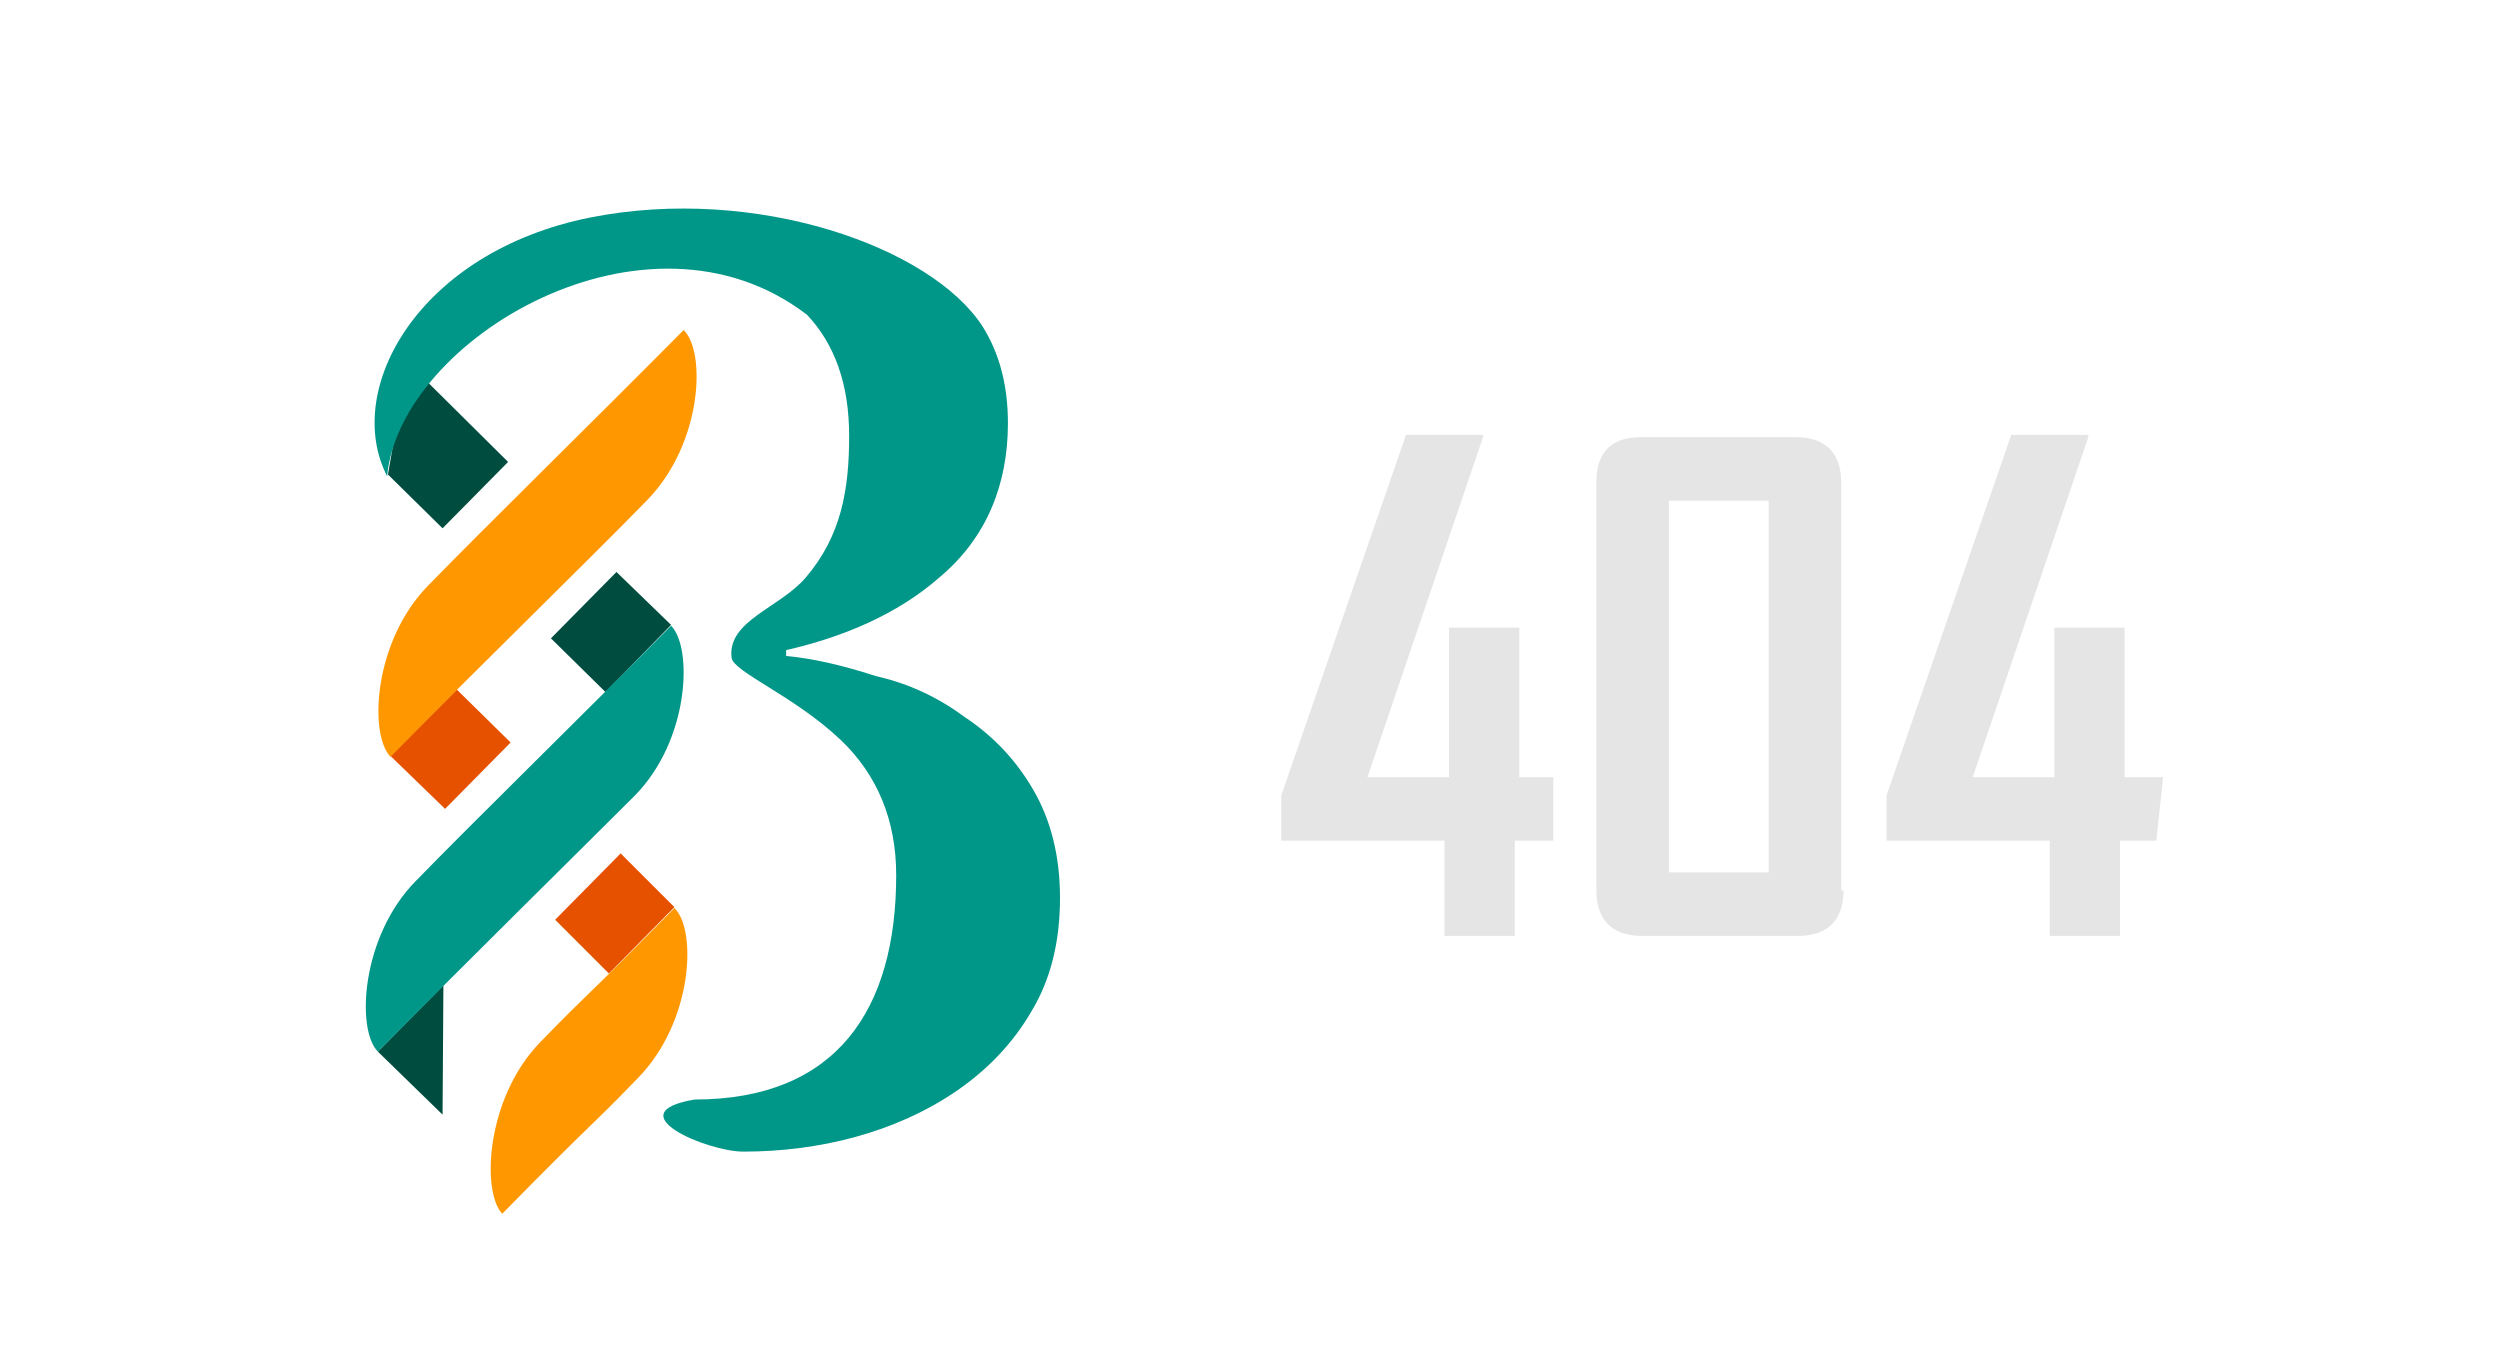
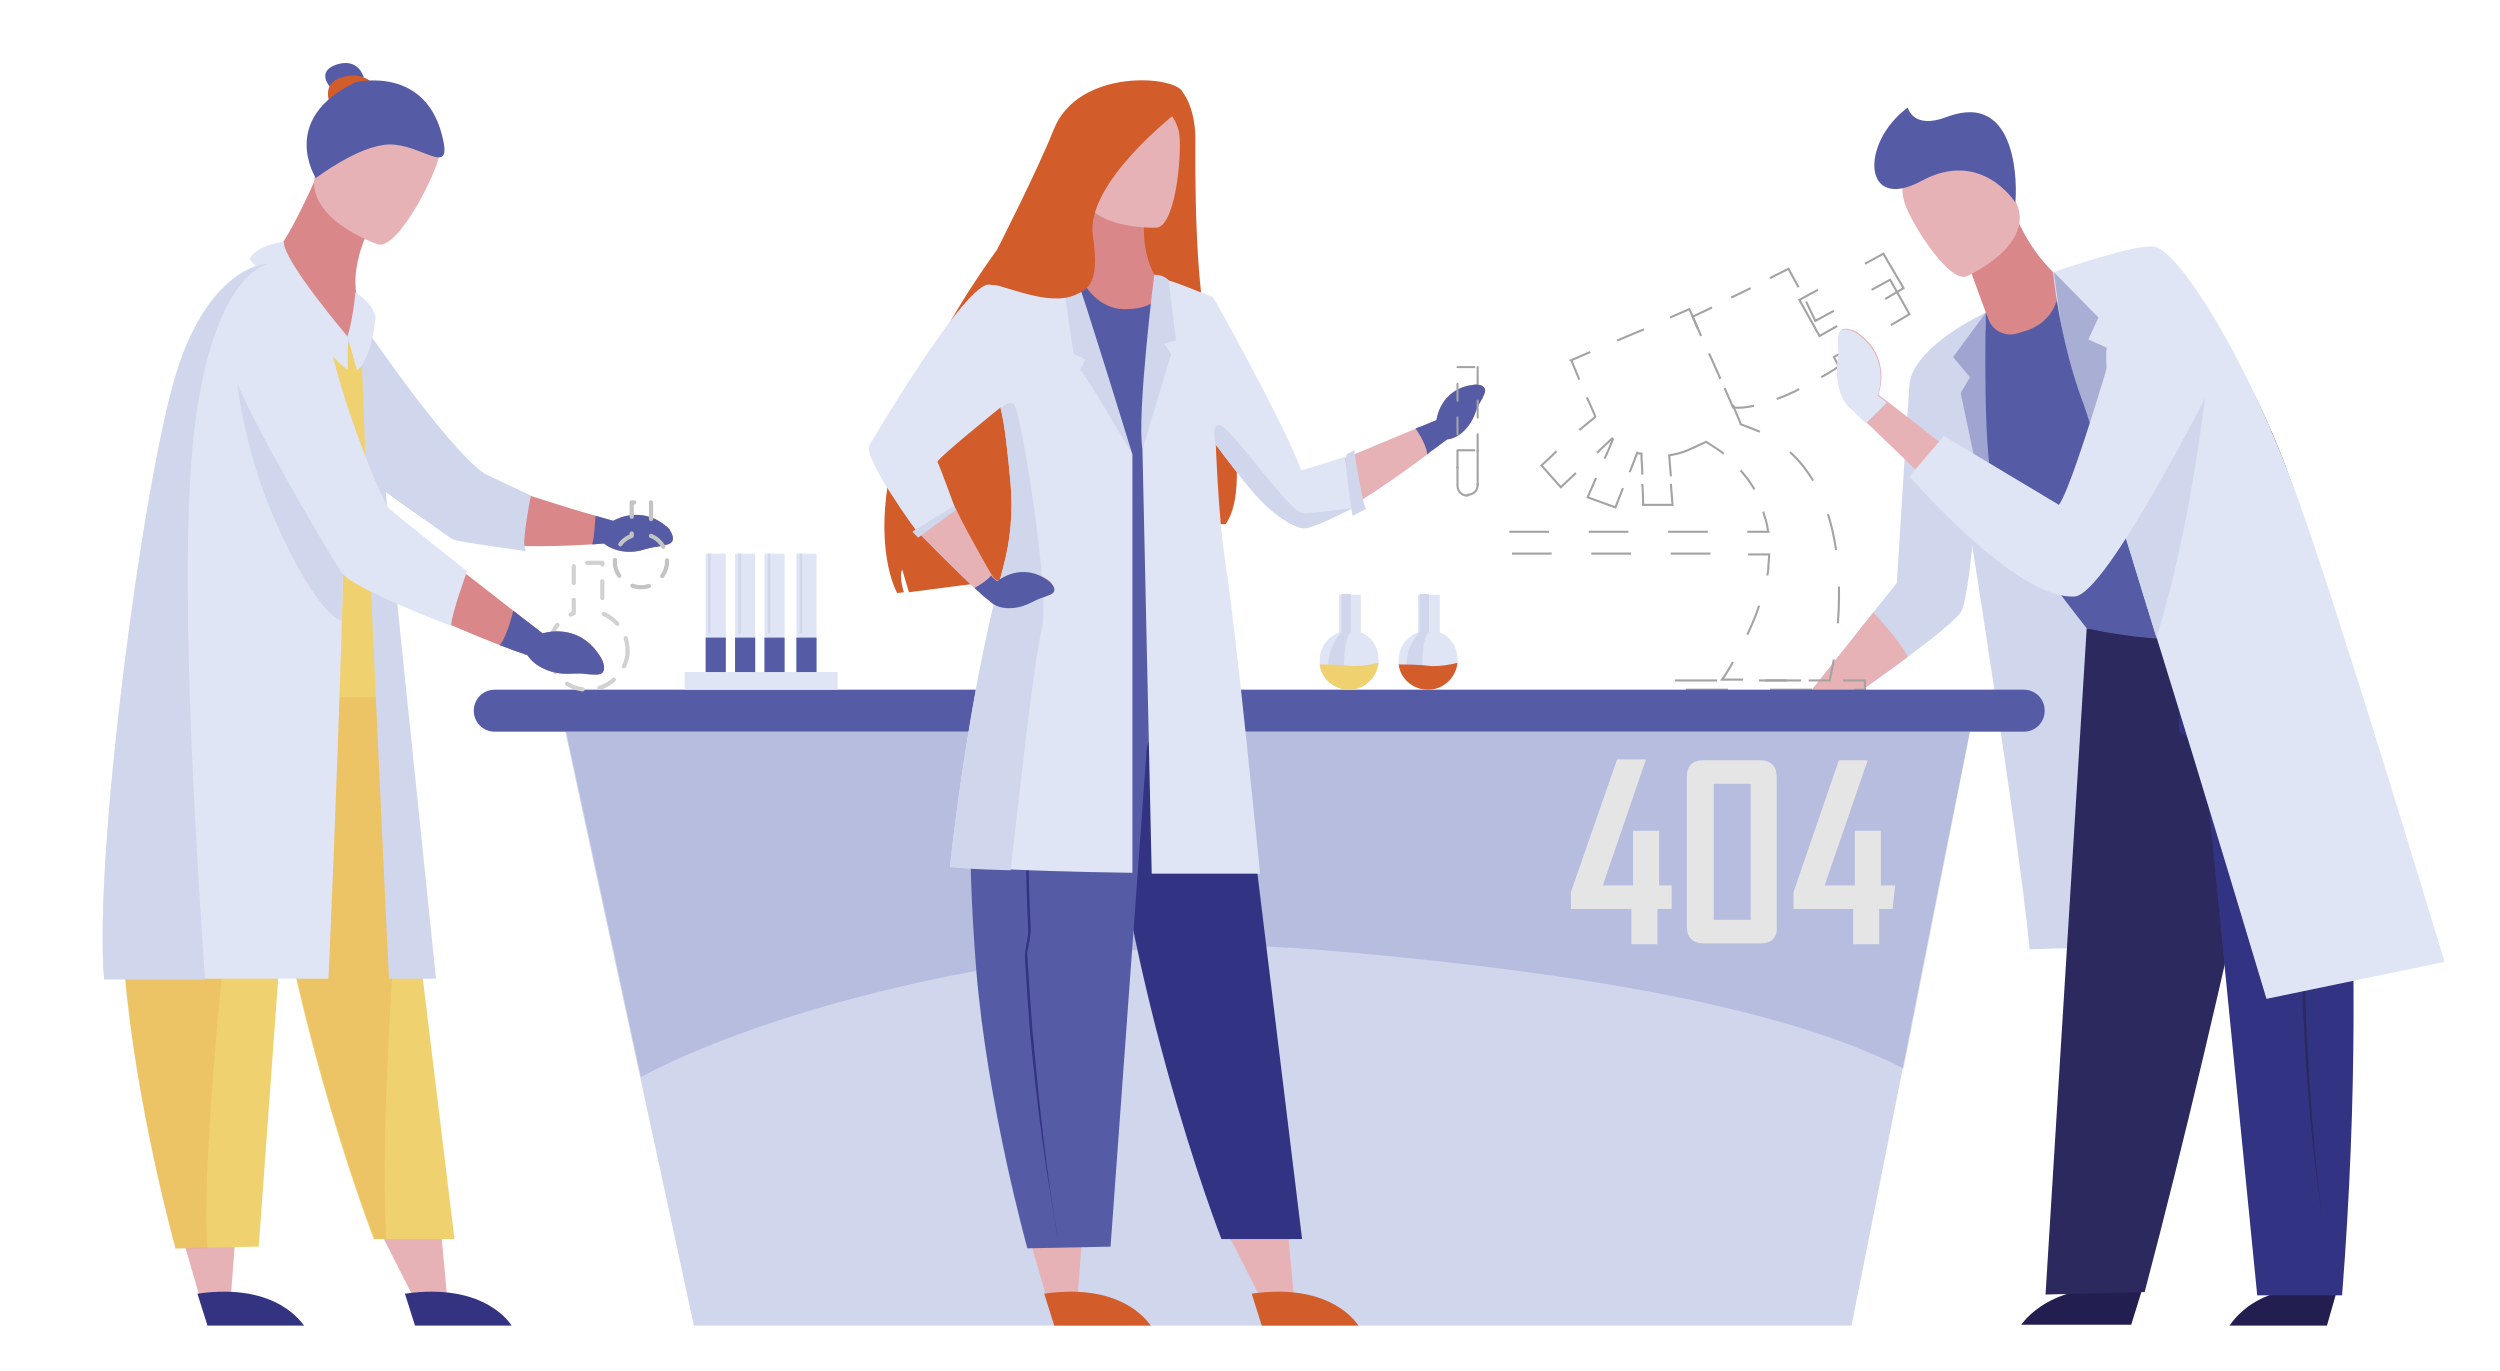
<svg xmlns="http://www.w3.org/2000/svg" version="1.1" id="svg2" x="0px" y="0px" viewBox="0 0 297.6 163.2" style="enable-background:new 0 0 297.6 163.2;" xml:space="preserve">
  <style type="text/css">
- 	.st0{filter:url(#filter5452);}
- 	.st1{fill:#2F61A7;}
- 	.st2{fill:#40BB6A;}
- 	.st3{fill:#E5E5E5;}
- 	.st4{fill:#004D40;}
- 	.st5{fill:#E65100;}
- 	.st6{fill:#FF9800;}
- 	.st7{fill:#009688;}
+ 	.st0{fill:#D0D6EC;}
+ 	.st1{fill:#E7B2B6;}
+ 	.st2{fill:#221E50;}
+ 	.st3{fill:#2B295E;}
+ 	.st4{fill:#333383;}
+ 	.st5{fill:#555CA5;}
+ 	.st6{fill:none;stroke:#A3A3A3;stroke-width:0.25;stroke-miterlimit:10;}
+ 	.st7{fill:none;stroke:#A3A3A3;stroke-width:0.25;stroke-miterlimit:10;stroke-dasharray:2.583,2.583;}
+ 	.st8{fill:none;stroke:#A3A3A3;stroke-width:0.25;stroke-miterlimit:10;stroke-dasharray:2.928,2.928;}
+ 	.st9{fill:none;stroke:#A3A3A3;stroke-width:0.25;stroke-miterlimit:10;stroke-dasharray:3.321,3.321;}
+ 	.st10{fill:none;stroke:#A3A3A3;stroke-width:0.25;stroke-miterlimit:10;stroke-dasharray:3.455,3.455;}
+ 	.st11{fill:none;stroke:#A3A3A3;stroke-width:0.25;stroke-miterlimit:10;stroke-dasharray:2.806,2.806;}
+ 	.st12{fill:none;stroke:#A3A3A3;stroke-width:0.25;stroke-miterlimit:10;stroke-dasharray:4.725,4.725;}
+ 	.st13{fill:none;stroke:#A3A3A3;stroke-width:0.25;stroke-miterlimit:10;stroke-dasharray:3.726,3.726;}
+ 	.st14{fill:none;stroke:#A3A3A3;stroke-width:0.25;stroke-miterlimit:10;stroke-dasharray:2.602,2.602;}
+ 	.st15{fill:none;stroke:#A3A3A3;stroke-width:0.25;stroke-miterlimit:10;stroke-dasharray:4.377,4.377;}
+ 	.st16{fill:none;stroke:#A3A3A3;stroke-width:0.25;stroke-miterlimit:10;stroke-dasharray:5;}
+ 	.st17{fill:#D98789;}
+ 	.st18{fill:#DFE5F4;}
+ 	.st19{opacity:0.4;fill:#555CA5;}
+ 	.st20{opacity:0.2;fill:#555CA5;}
+ 	.st21{fill:#D35C2B;}
+ 	
+ 		.st22{fill:none;stroke:#A3A3A3;stroke-width:0.25;stroke-linecap:round;stroke-linejoin:round;stroke-miterlimit:10;stroke-dasharray:2;}
+ 	
+ 		.st23{fill:none;stroke:#D1D1D1;stroke-width:0.5;stroke-linecap:round;stroke-linejoin:round;stroke-miterlimit:10;stroke-dasharray:2;}
+ 	.st24{fill:#333381;}
+ 	.st25{fill:#F0D170;}
+ 	.st26{opacity:0.2;fill:#DC8D39;}
+ 	
+ 		.st27{fill:none;stroke:#C4C4C4;stroke-width:0.5;stroke-linecap:round;stroke-linejoin:round;stroke-miterlimit:10;stroke-dasharray:2;}
+ 	.st28{fill:#E5E5E5;}
</style>
-   <filter id="filter5452" style="color-interpolation-filters:sRGB">
-     <feColorMatrix id="feColorMatrix5454" values="0 0 0 0 0 0 0 0 0 0 0 0 0 0 0 -1.1 0.4 -1.1 1 0 " />
-   </filter>
-   <g id="Multicolor" transform="matrix(2.698506,0,0,2.698506,-79.54619,-65.18971)">
-     <g id="g5476" transform="translate(5.5620169e-7,11.0511)">
-       <g id="g5512" transform="translate(0,2.809119)">
-         <g id="g5548" transform="translate(0,1.482302)">
-           <g id="g4245" transform="matrix(0.1825239,0,0,0.1825239,49.68058,22.89764)" class="st0">
-             <path id="path40_2_" class="st1" d="       M176.1,226.6" />
-             <path id="path106_2_" class="st2" d="       M-71.2,226.6" />
-           </g>
-           <g id="text4184">
-             <path id="path866" class="st3" d="M98,45.9h-1.7v4.2h-3.1v-4.2H86v-2L91.5,28h3.4c0,0.1,0,0.1,0,0.1l-5.1,15h3.6v-6.6h3.1v6.6       H98V45.9z" />
-             <path id="path868" class="st3" d="M110.8,48.1c0,1.3-0.7,2-2,2h-6.9c-1.3,0-2-0.7-2-2v-18c0-1.4,0.7-2,2-2h6.8c1.3,0,2,0.7,2,2       V48.1z M107.5,47.3V30.9h-4.4v16.4H107.5z" />
-             <path id="path870" class="st3" d="M124.6,45.9H123v4.2h-3.1v-4.2h-7.2v-2l5.5-15.9h3.4c0,0.1,0,0.1,0,0.1l-5.1,15h3.6v-6.6h3.1       v6.6h1.7L124.6,45.9z" />
-           </g>
-         </g>
-       </g>
-     </g>
-   </g>
-   <g id="Layer_x0020_1" transform="matrix(0.9999983,0,0,1,-1607.614,-2785.612)">
-     <g id="_1633319956736">
-       <polygon id="polygon7" class="st4" points="1660.3,2918.3 1652.6,2910.8 1660.4,2902.9   " />
-       <polygon id="polygon9" class="st5" points="1673.7,2895.1 1681.5,2887.2 1687.9,2893.6 1680.1,2901.5   " />
-       <polygon id="polygon11" class="st5" points="1654.1,2875.6 1662,2867.7 1668.4,2874 1660.6,2881.9   " />
-       <polygon id="polygon13" class="st4" points="1673.2,2861.6 1681,2853.7 1687.5,2860 1679.7,2868   " />
-       <polygon id="polygon15" class="st4" points="1653.8,2842.1 1656.1,2828.7 1668.1,2840.6 1660.3,2848.5   " />
-       <path id="path17" class="st6" d="M1658.6,2855.3c6.7-6.9,18.7-18.6,30.4-30.4    c2.7,2.6,2.2,13.5-4.3,20.2c-6.7,6.9-18.9,18.7-30.6,30.6C1651.5,2873,1652.1,2861.9,1658.6,2855.3z" />
-       <path id="path19" class="st7" d="M1657.1,2890.5c6.7-6.9,18.7-18.6,30.4-30.4    c2.6,2.6,2.2,13.6-4.3,20.2c-6.8,6.8-18.9,18.7-30.6,30.5C1650,2908.2,1650.6,2897.1,1657.1,2890.5z" />
-       <path id="path21" class="st6" d="M1671.9,2909.7c6.7-6.9,4.4-4.2,16-16    c2.7,2.6,2.2,13.5-4.3,20.2c-6.7,6.9-4.5,4.3-16.2,16.2C1664.9,2927.4,1665.5,2916.3,1671.9,2909.7z" />
-       <path id="path23" class="st7" d="M1722.5,2871c3.3,2.2,6,5,8.1,8.6c2.1,3.6,3.2,7.9,3.2,12.9    c0,5.2-1.1,9.7-3.4,13.5c-2.2,3.8-5.2,6.9-8.8,9.4c-7.4,5.1-16.6,7.3-25.5,7.3c-4.3,0-15.2-4.6-5.8-6.2c16.9,0,24-10.7,24-26.7    c0-6.5-2.2-11.9-6.6-16.1c-5.6-5.3-12.8-8.1-13-9.8c-0.5-4.4,5.7-5.9,8.8-9.5c4.3-5,5.2-10.6,5.2-16.9c0-6.1-1.7-10.9-5-14.4    c-19.1-14.7-48.5,2.9-50,19.2c-5.3-10.3,3.7-26.7,24.2-30.8c19.7-3.9,40.6,3.5,46.7,13c2,3.2,3,7,3,11.5c0,7.2-2.5,13.6-8.1,18.3    c-5.1,4.5-11.7,7.2-18.3,8.7v0.7c3.2,0.3,6.7,1.1,10.7,2.4C1715.9,2867,1719.4,2868.7,1722.5,2871z" />
-     </g>
+   <g id="scientist_3">
+     <path class="st0" d="M238.3,37.9l-7,5.2c0,0,9,55.3,10.3,69.9l36.2-1.1C277.9,111.9,263.5,36.2,238.3,37.9z" />
+     <path class="st0" d="M236.4,37.2L236,49c0,0-1.2,21.9-2.6,23.9c-0.7,1-3.5,3.2-6.3,5.3c-3.1,2.3-6.1,4.4-6.1,4.4h-5.7l7.7-9.7   l2.8-3.5c0,0,1.3-21.1,1.5-23.6C227.7,41.2,236.4,37.2,236.4,37.2z" />
+     <path class="st1" d="M227.1,78.2c-3.1,2.3-6.1,4.4-6.1,4.4h-5.7l7.7-9.7C223.8,73.8,226.3,76.5,227.1,78.2z" />
+     <g>
+       <path class="st2" d="M255,153.5l-1.3,4.2h-13.1C240.7,157.7,244,152,255,153.5z" />
+       <path class="st2" d="M278.2,153.6l-1.2,4.2h-11.6C265.5,157.8,268.5,152.1,278.2,153.6z" />
+       <path class="st3" d="M248.4,74.8h25.1c0,0-8.4,41.9-18.2,79l-11.8,0.3L248.4,74.8z" />
+       <path class="st4" d="M277.3,74.4c0,0,5.3,31.5,1.5,79.8h-10.1l-6.3-63.6l0,0c-0.2-1.9-3-3.5-3-3.5V76.2L277.3,74.4z" />
+       <g>
+         <g>
+           <path class="st3" d="M276.5,145.5c-0.9-6.1-1.7-13.2-2.1-20.7c-0.1-1.1-0.1-2.3-0.2-3.5c-0.1-1.3-0.1-2.6-0.1-3.9      c0-0.4,0.1-1,0.2-1.5c0.1-0.5,0.2-0.9,0.2-1.3c-0.1-4.9,0-9.5,0.1-13.4c0-1,0-2.1,0.1-3.1c0.2-9.1,0.2-14.2,0.2-14.3l0,0      c0,0.1,0.2,5.2,0.1,14.2c0,1,0,2-0.1,3.1c-0.1,4-0.2,8.5-0.1,13.4c0,0.4-0.1,0.9-0.2,1.4c-0.1,0.5-0.2,1-0.2,1.4      c0,1.3,0.1,2.6,0.1,3.9c0.1,1.2,0.1,2.4,0.2,3.5C275.1,132.3,275.7,139.5,276.5,145.5L276.5,145.5z" />
+         </g>
+       </g>
+     </g>
+     <path class="st5" d="M236.4,37.2c4.4-3.9,11.4-6.2,18.1-7c7.6-0.9,26.3,38.1,19,43c-8.3,5.6-25.1,1.6-25.1,1.6s-8.5-10.7-10.8-15.6   C235.9,55.6,236.4,37.2,236.4,37.2z" />
+     <g>
+       <g>
+         <g>
+           <polyline class="st6" points="224.4,35.6 226.6,34.3 224.2,30.2 222,31.4     " />
+           <polyline class="st6" points="216.4,34.5 214.2,35.7 216.6,40 218.7,38.8     " />
+         </g>
+       </g>
+       <g>
+         <g>
+           <polyline class="st6" points="225.1,38.7 227.3,37.4 225,33.3 222.8,34.5     " />
+           <polyline class="st6" points="218.3,37 216.1,38.2 215,35.9     " />
+           <polyline class="st6" points="214.1,34.2 212.9,32 210.7,33.1     " />
+           <line class="st7" x1="208.4" y1="34.3" x2="204.9" y2="36" />
+           <polyline class="st6" points="203.8,36.6 201.5,37.7 202.5,40     " />
+           <path class="st6" d="M205.3,46.2l1,2.3c0.8,0.1,1.6,0,2.5-0.2" />
+           <path class="st8" d="M211.5,47.5c1.4-0.5,2.8-1.2,4-1.9" />
+           <path class="st6" d="M216.8,44.9c1.3-0.7,2.1-1.3,2.1-1.3l-0.6-1.1l2.2-1.2" />
+         </g>
+       </g>
+       <g>
+         <g>
+           <path class="st6" d="M209.5,51.4c-0.7-0.3-1.5-0.6-2.3-0.9l0-0.1l-0.8-1.9l-0.1-0.3" />
+           <line class="st9" x1="204.8" y1="45.1" x2="202.8" y2="40.6" />
+           <polyline class="st6" points="202.1,39.1 201.5,37.7 201.1,36.8 198.8,37.8     " />
+           <line class="st10" x1="195.7" y1="39.2" x2="190.9" y2="41.2" />
+           <polyline class="st6" points="189.3,41.9 187,42.9 187.1,43 188,45.2     " />
+           <path class="st6" d="M188.9,47.3l0.9,2c0,0.1,0.1,0.2,0.1,0.3c-0.3,0.3-0.8,0.7-1.3,1.1c-0.2,0.2-0.4,0.3-0.6,0.5" />
+           <path class="st6" d="M185.3,53.7c-1,1-1.8,1.7-1.8,1.7l0,0l2.3,2.6l1.8-1.7" />
+           <path class="st6" d="M190.1,53.9l1.8-1.7c0,0,0,0,0.1,0.1c0,0,0,0,0,0c-0.3,0.7-0.6,1.5-1,2.3" />
+           <path class="st6" d="M190,56.9c-0.6,1.3-1,2.3-1,2.3l3.3,1.2l0.9-2.3" />
+           <path class="st6" d="M194,56.2l0.9-2.3c0.2,0.1,0.3,0.1,0.5,0.1c0,0.8,0.1,1.7,0.1,2.5" />
+           <path class="st6" d="M195.5,57.6c0.1,1.4,0.1,2.5,0.1,2.5h3.5l-0.2-2.5" />
+           <path class="st6" d="M198.9,56.7l-0.2-2.5c0.7-0.1,1.5-0.3,2.2-0.6l2.2-1c0.6,0.4,1.3,0.8,2.1,1.4" />
+           <path class="st11" d="M207.2,56c0.9,1,1.7,2.2,2.3,3.5" />
+           <path class="st6" d="M209.9,60.9c0.1,0.5,0.3,0.9,0.4,1.4c0.1,0.3,0.1,0.7,0.2,1H208" />
+           <path class="st12" d="M203.3,63.3h-23.8c-0.7,0-1.3,0.6-1.3,1.3c0,0.7,0.6,1.3,1.3,1.3h26.3" />
+           <path class="st6" d="M208.1,66h2.5c0,0.5-0.1,1.1-0.1,1.7c0,0.3-0.1,0.5-0.1,0.8" />
+           <path class="st13" d="M209.4,72.1c-0.5,1.6-1.3,3.3-2.2,5.1" />
+           <path class="st6" d="M206.3,78.8c-0.4,0.7-0.8,1.4-1.3,2.1h2.5" />
+           <line class="st14" x1="210.1" y1="81" x2="214" y2="81" />
+           <path class="st6" d="M215.3,81h2.5c0,0,0.2-0.9,0.5-2.5" />
+           <path class="st15" d="M218.8,74.2c0-0.1,0-0.2,0-0.3c0.5-6.8-0.3-16.7-7.4-21.4" />
+         </g>
+       </g>
+     </g>
+     <rect x="199.4" y="81" class="st16" width="22.6" height="1.1" />
+     <path class="st17" d="M234.5,32c0,0,1.2,3.4,2.2,6c0.5,1.4,2,2.1,3.4,1.7l1.3-0.4c1.4-0.5,2.6-1.5,3.2-2.9l1.2-2.8   c0,0-3.6-2.5-5.8-7.8L234.5,32z" />
+     <path class="st1" d="M234.1,32.9c0,0,8.3-3.7,5.9-8.8c-2.4-5.1-2.9-9.1-8.3-6.9c-5.4,2.2-5.5,4.6-5.1,6.5   C226.9,25.6,231.8,33.7,234.1,32.9z" />
+     <path class="st5" d="M239.9,24.1c0,0-4-6.4-11.1-2.6c-7.1,3.9-7.4-4.5-1.7-8.7c0,0,0.6,2.7,4.7,1.1   C240.4,10.7,240.1,22.6,239.9,24.1z" />
+     <path class="st18" d="M291,114.5l-21.2,4.4c0,0-6.9-23.1-13.1-43.1c-2-6.4-3.8-12.5-5.4-17.4c-1.7-5.4-2.9-9.4-3.5-10.9   c-2.7-7.4-3.4-15.1-3.4-15.1s10.4-3.6,12.2-3c3.1,0.9,11.1,13.8,16.7,29.3C278.1,71.7,291,114.5,291,114.5z" />
+     <polygon class="st19" points="236.4,37.2 237.2,64.8 233.4,46.8 234.5,44.9 232.5,42.5  " />
+     <path class="st19" d="M244.5,32.4c0,0,2.9,25.7,8.5,30.7c0,0-2.8-20.1-2.2-21.7l-2.2-1l1.2-2.6L244.5,32.4z" />
+     <path class="st0" d="M256.7,75.9c-2-6.4-3.8-12.5-5.4-17.4c2.1-3.2,11.5-13.8,11.5-13.8S261,62.3,256.7,75.9z" />
+     <path class="st1" d="M232.9,54.2l-2.9,3.6l-7.8-7.5l-1.5-1.5c-1.4-0.9-2.1-3.2-1.9-5.5c0.3-2.3,0-1.7,0.1-3.3   c0.1-1.6,2.1-0.5,2.1-0.5c4.4,3,2.6,7.5,2.6,7.5l1.1,0.8L232.9,54.2z" />
+     <path class="st18" d="M254,32.8c0,0-6.8,24.3-8.9,27.3l-13.7-8.2l-4.1,4.8c0,0,12.7,14.8,19.7,14.3c3.8-0.3,16.3-25.2,16.3-25.2   S262.1,32,254,32.8z" />
+     <path class="st18" d="M224.6,47.9c-0.8,0.9-1.8,1.8-2.5,2.5l-1.5-1.5c-1.4-0.9-2.1-3.2-1.9-5.5c0.3-2.3,0-1.7,0.1-3.3   c0.1-1.6,2.1-0.5,2.1-0.5c4.4,3,2.6,7.5,2.6,7.5L224.6,47.9z" />
+   </g>
+   <g>
+     <polygon class="st0" points="234.5,87.1 231.5,101.9 226.5,127.2 220.4,157.8 82.6,157.8 76.2,128.2 70.6,102.4 67.3,87.1  " />
+     <path class="st20" d="M234.5,87.1l-2.9,14.8l-5,25.3c-15.9-8.2-44.7-12.1-70.4-14.2c-27.4-2.2-62.4,5.9-79.9,15.2l-5.6-25.9   l-3.3-15.2H234.5z" />
+     <path class="st5" d="M240.9,87.1h-182c-1.4,0-2.5-1.1-2.5-2.5l0,0c0-1.4,1.1-2.5,2.5-2.5h182c1.4,0,2.5,1.1,2.5,2.5l0,0   C243.4,86,242.3,87.1,240.9,87.1z" />
+   </g>
+   <g id="scientist_2">
+     <path class="st21" d="M144.7,41.3c-2.7-2.7-2.4-23.8-2.4-25c-0.1-3.7-1.5-5.3-1.5-5.3c-0.7-2-12.5-3-15.4,4.5   c-1.9,4.8-6.7,14.2-6.7,14.2c-19.7,27.4-11.9,40.9-11.9,40.9l0.8-0.1c-0.3-0.9-0.5-2.2-0.2-2.7l0.8,2.7l14.6-1.9   c0.1-2.8,1.2-7.2,1.2-7.2l0.1,7.4l2,0.1c-0.8-15.6,2.5-23.3,3.5-25.2c-0.8,8.7,3.4,22.9,3.4,22.9l0.6-0.1l-1.4-7.1l1.7,7l1.7-0.4   c-0.3-0.9-0.5-1.9-0.7-2.8c0.5,1.7,0.7,2.8,0.7,2.8c3.6-4,10.3-3.6,10.3-3.6C149.5,57.4,144.7,41.3,144.7,41.3z" />
+     <polygon class="st1" points="146.2,146.9 150.5,155.4 154,154.1 153.2,145.4  " />
+     <path class="st21" d="M149,154l1.2,3.8h11.5C161.7,157.8,158.7,152.6,149,154z" />
+     <path class="st4" d="M145.9,73l9.1,74.5h-9.6c0,0-12.6-32.2-14.4-65.8C130.2,68.9,145.9,73,145.9,73z" />
+     <polygon class="st1" points="122.6,147.6 124.6,154.5 128.3,154.1 129.1,143.5  " />
+     <path class="st21" d="M124.3,154l1.2,3.8h11.5C136.9,157.8,134,152.6,124.3,154z" />
+     <path class="st5" d="M133.4,74h-7.1l-7.7-1.1c0,0-4.9,10.7-2.4,42.4c1.3,16.1,6.1,33.3,6.1,33.3l9.9-0.2l4.3-59.2   c0.1-1.6,2-2.2,2-2.2l-0.3-13.2L133.4,74z" />
+     <g>
+       <path class="st4" d="M125.9,147.2c-1.3-7.2-2.5-15.6-3.3-24.5c-0.1-1.4-0.2-2.7-0.3-4.1c-0.1-1.5-0.2-3.1-0.3-4.6    c0-0.5,0.1-1.1,0.2-1.7c0.1-0.5,0.2-1.1,0.2-1.6c-0.3-5.8-0.3-11.2-0.3-15.9c0-1.2,0-2.4,0-3.6c-0.1-10.7-0.2-16.8-0.2-16.8l0,0    c0,0.1,0.4,6.1,0.5,16.8c0,1.2,0,2.4,0,3.6c0,4.7,0,10,0.3,15.8c0,0.5-0.1,1.1-0.2,1.7c-0.1,0.6-0.3,1.1-0.2,1.6    c0.1,1.5,0.2,3.1,0.3,4.6c0.1,1.4,0.2,2.8,0.3,4.1c0.8,8.8,1.7,17.4,3,24.5L125.9,147.2z" />
+     </g>
+     <path class="st17" d="M136.3,25.2c0,0-1.1,6.6,3,9.7c0,0-3.8,5.4-5.7,5.3c-2.2-0.2-5.3-6.8-5.3-6.8s0.9-4.1,0.7-10.3L136.3,25.2z" />
+     <path class="st1" d="M137.7,27.1c0,0-9,0.4-9.2-5.2c-0.2-5.6-1.4-9.4,4.3-9.9c5.8-0.5,6.9,1.6,7.5,3.5   C140.8,17.3,140.1,26.8,137.7,27.1z" />
+     <path class="st5" d="M145.9,73c0,0-1.2,1-13.1,1.6c-0.8,0-1.5,0.1-2.2,0.1c-4.3,0.1-7.2-0.2-9.1-0.6c-2.6-0.5-3.3-1.1-3.3-1.1   s3.7-9,3.7-13.3c0-3,6.7-26.9,6.7-26.9c0.8,2.2,2.9,4,5.2,4c6.1,0,3.7-4,3.7-4l6.8,2.7c0,0-0.8,2.5-0.5,5c0.1,0.6,0.2,1.3,0.5,1.8   c0.1,0.1,0.1,0.3,0.2,0.4c1.6,2.8,0.5,7.7-0.7,13.4C142.5,61.7,145.9,73,145.9,73z" />
+     <path class="st1" d="M176.7,46.9c-0.5,1.2-0.5,0.7-1.1,2.3c-0.6,1.7-2,3-3.3,3.1c0,0-0.6,0.4-1.5,1.1l0,0c-0.3,0.2-0.6,0.4-0.9,0.7   c-4.1,3.1-12.4,8.9-15,8.6c-3.5-0.4-13.4-14.6-13.4-14.6l2.7-12.6c0,0,7.2,12.1,10.7,21.2c0,0,8.7-3.6,13.7-5.7   c0.3-0.1,0.5-0.2,0.8-0.3L171,50c0,0,0.4-3.8,4.5-4.2C175.5,45.7,177.2,45.7,176.7,46.9z" />
+     <path class="st5" d="M176.7,46.9c-0.5,1.2-0.5,0.7-1.1,2.3c-0.6,1.7-2,3-3.3,3.1c0,0-0.6,0.4-1.5,1.1l0,0c-0.3,0.2-0.6,0.4-0.9,0.7   c-0.1-1.3-1.4-3.1-1.4-3.1v0c0.3-0.1,0.5-0.2,0.8-0.3L171,50c0,0,0.4-3.8,4.5-4.2C175.5,45.7,177.2,45.7,176.7,46.9z" />
+     <g>
+       <path class="st22" d="M175.9,43.7v14.1c0,0.7-0.5,1.2-1.2,1.2s-1.2-0.5-1.2-1.2V43.7H175.9z" />
+       <path class="st22" d="M175.9,53.6v4.1c0,0.7-0.5,1.2-1.2,1.2s-1.2-0.5-1.2-1.2v-4.1H175.9z" />
+     </g>
+     <path class="st18" d="M161,60.5c0,0-4.7,2.4-5.7,2.4c-0.9,0-3.5-1.2-6.2-4.4c-1.2-1.4-2.9-3.6-4.4-5.6c-2-2.6-3.8-5-3.7-5.1   c0-0.1,1-13.2,1-13.2s2.2,0.6,2.4,0.8c0.2,0.2,8.9,15.9,10.5,20.6l5.2-1.6L161,60.5z" />
+     <path class="st18" d="M136,53.6l1.1,50.4H150c0,0-2.8-28.6-4.2-37.5c-1.5-10.2-1.4-31.1-1.4-31.1s-5.3-2.2-5.7-2.1   C138.4,33.4,136,53.6,136,53.6z" />
+     <path class="st0" d="M137.4,32.7c0,0-2.1,16.7-1.4,20.8l3.4-11.3l-0.8-1.3l1.4-0.4l-0.9-7.1C139.2,33.4,138.6,32.7,137.4,32.7z" />
+     <path class="st18" d="M134.8,54.1v49.8c0,0-8.2-0.1-14.5-0.4c-4-0.1-7.2-0.3-7.2-0.4c0-0.4,2.2-20.7,6.3-35.5   c0.9-3.3,1.2-6.7,0.9-10.1c-0.3-3.3-0.7-7.2-1.2-9c0,0,0,0,0,0c0,0-7.7,6.2-7.5,6.5c0.2,0.3,2.1,5.5,2.1,5.5s-3.6,2.6-4.4,3   c0,0-6.7-9.1-5.8-10.5c0,0,11.7-20,14.4-19.1c0.8,0.2,8.7-0.5,8.7-0.5L134.8,54.1z" />
+     <path class="st0" d="M128.2,33.3c0.3,0.3,6.6,20.8,6.6,20.8s-5.8-9.9-6.2-10.1l0.6-1.2l-1.4-0.7l-1.3-8.8   C126.6,33.3,127.6,32.7,128.2,33.3z" />
+     <path class="st1" d="M125,70.8c-1.2,0.5-0.8,0.2-2.4,1c-1.6,0.8-3.5,0.8-4.5,0l-1.1-0.9c-0.2-0.2-0.5-0.5-1-0.9   c-2.2-2-6.6-6.5-6.6-6.5l4.4-3c0.1,0.6,3.6,6.9,4.3,8c0.1,0.1,0.1,0.2,0.1,0.2l0.6,0.5c0,0,2.9-2.5,6.2,0   C124.9,69.2,126.2,70.3,125,70.8z" />
+     <path class="st0" d="M113.6,60.2l-5,3.1c0,0,0.7,0.7,0.7,0.7c0,0,4.5-3.3,4.5-3.3L113.6,60.2z" />
+     <path class="st21" d="M140.2,13.3c0,0-11.1,8.5-10.1,14.8c0.9,5.9-0.8,6.4-2.1,7c-3.3,1.5-8.8-1.4-10.5-1.3c-1.2,0.1,3-1.2,5-3.9   c5.4-7.2,4.8-16.9,5.9-17.6C135.7,7.6,140.2,13.3,140.2,13.3z" />
+     <path class="st0" d="M161.2,53.6c0,0,0.9,6,1.4,7l-1.6,0.8c0,0-1-6.2-0.7-7.3L161.2,53.6z" />
+     <path class="st0" d="M124,75c-0.9,3.3-2.8,20.9-3.7,28.6c-4-0.1-7.2-0.3-7.2-0.4c0-0.4,2.2-20.7,6.3-35.5c0.9-3.3,1.2-6.7,0.9-10.1   c-0.3-3.3-0.7-7.2-1.2-9c0.6-0.5,1.2-0.8,1.6-0.5C121.5,48.8,125.1,70.8,124,75z" />
+     <path class="st5" d="M125,70.8c-1.2,0.5-0.8,0.2-2.4,1c-1.6,0.8-3.5,0.8-4.5,0l-1.1-0.9c-0.2-0.2-0.5-0.5-1-0.9   c0.7-0.4,1.5-0.9,2-1.5c0.1,0.1,0.1,0.2,0.1,0.2l0.6,0.5c0,0,2.9-2.5,6.2,0C124.9,69.2,126.2,70.3,125,70.8z" />
+     <path class="st0" d="M161,60.5c0,0-4.7,2.4-5.7,2.4c-0.9,0-3.5-1.2-6.2-4.4c-1.2-1.4-2.9-3.6-4.4-5.6c-0.2-1.1-0.3-2.3,0.4-2.3   c1.3-0.1,8.4,10.6,10.1,10.5C157.1,61,161,60.5,161,60.5z" />
+   </g>
+   <g id="scientist_1">
+     <path class="st5" d="M43.3,9.2c0,0-0.6-2.4-3.3-1.5c-2.7,1-0.3,3.1-0.3,3.1L43.3,9.2z" />
+     <polygon class="st1" points="45.4,146.9 49.7,155.4 53.2,154.1 52.4,145.4  " />
+     <g id="test_tube_1_">
+       <g>
+         <path class="st23" d="M74.7,77.4c0,0.2,0,0.4,0,0.5c-0.3,2.3-2.3,4.2-4.7,4.2c-2.4,0-4.3-1.7-4.6-4c0-0.2-0.1-0.5-0.1-0.7     c0-2,1.2-3.7,3-4.4v-6h3.4v6C73.4,73.7,74.7,75.4,74.7,77.4z" />
+       </g>
+     </g>
+     <path class="st24" d="M48.2,154l1.2,3.8h11.5C60.9,157.8,57.9,152.6,48.2,154z" />
+     <path class="st25" d="M54.1,147.5h-9.6c0,0-12.6-32.2-14.4-65.8c-0.7-12.8,14.3-8.8,14.3-8.8L48,97.3L54.1,147.5z" />
+     <path class="st26" d="M46,147.5h-1.4c0,0-12.6-32.2-14.4-65.8c-0.7-12.8,14.3-8.8,14.3-8.8L48,97.3C46.8,112.8,45.2,136.5,46,147.5   z" />
+     <polygon class="st1" points="21.8,147.6 23.8,154.5 27.5,154.1 28.3,143.5  " />
+     <path class="st24" d="M23.5,154l1.2,3.8h11.5C36.1,157.8,33.2,152.6,23.5,154z" />
+     <path class="st25" d="M37.1,87c0,0-1.9,0.6-2,2.2l-4.3,59.2l-6.1,0.1l-3.8,0.1c0,0-4.8-17.2-6.1-33.3c-0.2-2.3-0.3-4.6-0.4-6.7   c-1.4-26.6,2.8-35.8,2.8-35.8L25,74h7.1l4.8-0.2L37.1,87z" />
+     <path class="st26" d="M24.7,148.6l-3.8,0.1c0,0-4.8-17.2-6.1-33.3c-0.2-2.3-0.3-4.6-0.4-6.7l10.6-1.2l1.6,6.7   C26.6,114.2,23.9,140.2,24.7,148.6z" />
+     <path class="st17" d="M79.5,64.8c-1.3,0.4-0.9,0.1-2.8,0.6c-1.8,0.6-3.7,0.2-4.8-0.7c-0.4,0-0.9,0.1-1.4,0.1   c-4.7,0.3-12.3,0.5-16.1-0.8C51,62.8,38.5,52.8,38.5,52.8l-3.2-14.7c0,0,6.6-0.8,7.7,0.9C49.2,48.4,50.4,51,58,57.4   c4.9,1.5,8.6,2.8,12.9,4c0.7,0.2,1.4,0.4,2.1,0.6c0.5-0.3,3.7-1.9,6.7,1C79.6,63,80.8,64.4,79.5,64.8z" />
+     <path class="st0" d="M62.6,65.6c0,0-8.2-1.1-8.7-1.4c-0.4-0.2-5.5-3.9-8.8-6.2c0,0,0,0,0,0c-1.5-1.1-2.7-1.9-2.7-1.9s-4-11,0-18.7   c0,0,10.5,15.7,15.3,19l5.5,2.6c0,0-0.7,3.4-0.8,5.5C62.4,65,62.5,65.4,62.6,65.6z" />
+     <path class="st21" d="M44.5,10.1c0,0-1.1-1.7-3.8-0.9c-2.7,0.8-1.3,3.4-1.3,3.4L44.5,10.1z" />
+     <path class="st25" d="M36.5,83h8.3c0.8,0,1.3-0.7,1.2-1.5c-0.8-3.9-2.8-14.4-1.7-19.3c1.4-6-1.4-22.4-1.4-22.4s-1.1,2.6-7.5,0.6   C28.9,38.6,36.5,83,36.5,83z" />
+     <path class="st17" d="M44.3,26.6c0,0-3.8,6.3-0.9,11.1c0,0-3.2,3.9-6.8,2.5c-7.3-2.9-3.9-10.3-3.9-10.3s0.9,0.2,4.9-8.7L44.3,26.6z   " />
+     <path class="st1" d="M45,29.1c0,0-9.4-3.2-7.3-9c2.1-5.8,2.3-10.2,8.4-8.3c6.1,1.8,6.4,4.5,6.2,6.6C52.1,20.3,47.5,29.7,45,29.1z" />
+     <path class="st5" d="M42.3,9.8c0,0,8.7-2.2,10.5,7.1c0.8,4-2.8,0.2-6.5,0.3c-3.6,0.1-8.7,4-8.7,4S33.1,14.2,42.3,9.8z" />
+     <path class="st18" d="M41,59.6c-0.1,4.5-0.2,9.4-0.3,14.3c-0.6,20.7-1.6,42.6-1.6,42.6H12.4c-1.3-14.6,4.7-60,8.7-72.5   c4-12.5,10.8-12.7,10.8-12.7l6.2,7.1C38.7,40.3,41.1,48.8,41,59.6z" />
+     <path class="st0" d="M43.9,39c0,0-0.9,1.2-0.9,2c0.9,26.1,3.3,75.5,3.3,75.5h5.6L43.9,39z" />
+     <path class="st17" d="M71,80.3c-1.6,0-1-0.2-3.2-0.1c-2.2,0.1-4.2-0.9-5-2.2c-0.9-0.3-2-0.7-3.3-1.2c-6.4-2.5-16.3-6.9-18-8.6   c-2.4-2.4-14.2-23.7-13.1-26c1.1-2.3,8.4-3.7,8.4-3.7L46.1,61l15,11.7h0l3.5,2.7c0,0,4.4-1.5,7,3C71.6,78.4,72.6,80.3,71,80.3z" />
+     <path class="st18" d="M41.4,40.1c0,0-7.8-9.2-7.6-11.3c0,0-3,0.2-4.1,2c0,0,9.8,12.3,11.7,13.2V40.1z" />
+     <path class="st18" d="M42.3,34.8c0,0,2.1,1.2,2.4,3c0,0-0.4,4.9-2.2,6.3l-1.1-4C41.4,40.1,42.1,37.4,42.3,34.8z" />
+     <path class="st0" d="M41,59.6c-0.1,4.5-0.2,9.4-0.3,14.3c0,0,0,0,0,0c-2.8-0.8-7.5-10-9.7-16.4c-2.2-6.4-3.5-14.7-2.6-15.3L41,59.6   z" />
+     <path class="st18" d="M32.9,35.2c0,0,5,0.2,6.9,7.9c2,7.7,5.8,16.7,6.5,17.4c0.7,0.7,9.3,7.5,9.3,7.5s-1.9,5.2-1.9,6.5   c0,0-11.7-4.4-13-6.3c-1.3-1.8-13.8-23-13.3-25.4C28,40.5,28.2,37.8,32.9,35.2z" />
+     <path class="st0" d="M22.8,54.5c-1.4,17.8,0.8,50.4,1.6,62.1h-12c-1.3-14.6,4.7-60,8.7-72.5c4-12.5,10.8-12.7,10.8-12.7   S24.6,32.6,22.8,54.5z" />
+     <path class="st5" d="M71,80.3c-1.6,0-1-0.2-3.2-0.1c-2.2,0.1-4.2-0.9-5-2.2c-0.9-0.3-2-0.7-3.3-1.2c0.9-1.1,1.6-4.1,1.6-4.1h0   l3.5,2.7c0,0,4.4-1.5,7,3C71.6,78.4,72.6,80.3,71,80.3z" />
+     <path class="st5" d="M79.5,64.8c-1.3,0.4-0.9,0.1-2.8,0.6c-1.8,0.6-3.7,0.2-4.8-0.7c-0.4,0-0.9,0.1-1.4,0.1   c0.3-1.2,0.3-2.5,0.4-3.4c0.7,0.2,1.4,0.4,2.1,0.6c0.5-0.3,3.7-1.9,6.7,1C79.6,63,80.8,64.4,79.5,64.8z" />
+     <g id="test_tube_2_">
+       <g>
+         <path class="st27" d="M79.4,66.7c0,0.1,0,0.2,0,0.4c-0.2,1.6-1.5,2.8-3.1,2.8c-1.6,0-2.9-1.2-3.1-2.7c0-0.2,0-0.3,0-0.5     c0-1.3,0.8-2.5,2-2.9v-4h2.3v4C78.6,64.2,79.4,65.4,79.4,66.7z" />
+       </g>
+     </g>
+   </g>
+   <g id="test_tube">
+     <g>
+       <g>
+         <path class="st18" d="M86.4,65.9V80c0,0.7-0.5,1.2-1.2,1.2c-0.7,0-1.2-0.5-1.2-1.2V65.9H86.4z" />
+         <path class="st5" d="M86.4,75.9V80c0,0.7-0.5,1.2-1.2,1.2c-0.7,0-1.2-0.5-1.2-1.2v-4.1H86.4z" />
+       </g>
+       <g>
+         <path class="st18" d="M89.9,65.9V80c0,0.7-0.5,1.2-1.2,1.2c-0.7,0-1.2-0.5-1.2-1.2V65.9H89.9z" />
+         <path class="st5" d="M89.9,75.9V80c0,0.7-0.5,1.2-1.2,1.2c-0.7,0-1.2-0.5-1.2-1.2v-4.1H89.9z" />
+       </g>
+       <g>
+         <path class="st18" d="M93.4,65.9V80c0,0.7-0.5,1.2-1.2,1.2c-0.7,0-1.2-0.5-1.2-1.2V65.9H93.4z" />
+         <path class="st5" d="M93.4,75.9V80c0,0.7-0.5,1.2-1.2,1.2c-0.7,0-1.2-0.5-1.2-1.2v-4.1H93.4z" />
+       </g>
+       <g>
+         <path class="st18" d="M97.2,65.9V80c0,0.7-0.5,1.2-1.2,1.2c-0.7,0-1.2-0.5-1.2-1.2V65.9H97.2z" />
+         <path class="st5" d="M97.2,75.9V80c0,0.7-0.5,1.2-1.2,1.2c-0.7,0-1.2-0.5-1.2-1.2v-4.1H97.2z" />
+       </g>
+       <rect x="81.5" y="80" class="st18" width="18.2" height="2.1" />
+       <rect x="84.3" y="65.9" class="st0" width="0.3" height="9.5" />
+       <rect x="87.9" y="65.9" class="st0" width="0.3" height="9.5" />
+       <rect x="91.4" y="65.9" class="st0" width="0.3" height="9.5" />
+       <rect x="95.2" y="65.9" class="st0" width="0.3" height="9.5" />
+     </g>
+     <g>
+       <g>
+         <path class="st18" d="M164.1,78.5c0,0.1,0,0.3,0,0.4c-0.2,1.8-1.7,3.2-3.5,3.2c-1.8,0-3.3-1.3-3.5-3c0-0.2,0-0.4,0-0.5     c0-1.5,0.9-2.8,2.3-3.3v-4.5h2.6v4.5C163.2,75.7,164.1,77,164.1,78.5z" />
+         <path class="st0" d="M160.8,70.7h-1.1v4.5c0,0-1.9,2.2-1.5,4.2h1.8c0,0-0.1-3.3,0.8-4.2V70.7z" />
+       </g>
+       <path class="st25" d="M164.1,78.9c-0.2,1.8-1.7,3.2-3.5,3.2c-1.8,0-3.3-1.3-3.5-3c0.9,0,2.5,0,4,0.2    C162.2,79.3,163.4,79.1,164.1,78.9z" />
+     </g>
+     <g>
+       <g>
+         <path class="st18" d="M173.5,78.5c0,0.1,0,0.3,0,0.4c-0.2,1.8-1.7,3.2-3.5,3.2c-1.8,0-3.3-1.3-3.5-3c0-0.2,0-0.4,0-0.5     c0-1.5,0.9-2.8,2.3-3.3v-4.5h2.6v4.5C172.6,75.7,173.5,77,173.5,78.5z" />
+         <path class="st0" d="M170.2,70.7H169v4.5c0,0-1.9,2.2-1.5,4.2h1.8c0,0-0.1-3.3,0.8-4.2V70.7z" />
+       </g>
+       <path class="st21" d="M173.5,78.9c-0.2,1.8-1.7,3.2-3.5,3.2c-1.8,0-3.3-1.3-3.5-3c0.9,0,2.5,0,4,0.2    C171.6,79.3,172.8,79.1,173.5,78.9z" />
+     </g>
+   </g>
+   <g id="text4184">
+     <path id="path866_1_" class="st28" d="M192.5,90.4h3.4c0,0.1,0,0.1,0,0.1l-5.1,14.9h3.6v-6.5h3.1v6.5h1.5v2.8h-1.7v4.2h-3.1v-4.2   H187v-2" />
+     <path id="path868" class="st28" d="M211.5,110.3L211.5,110.3c0.1,1.3-0.6,2-1.9,2h-6.8c-1.3,0-2-0.7-2-2V92.5c0-1.4,0.7-2,2-2h6.7   c1.3,0,2,0.7,2,2 M204,109.5h4.4V93.3H204" />
+     <path id="path870_1_" class="st28" d="M217.2,105.4h3.6v-6.5h3.1v6.5h1.7l-0.3,2.8h-1.6v4.2h-3.1v-4.2h-7.1v-2l5.4-15.7h3.4   c0,0.1,0,0.1,0,0.1" />
  </g>
</svg>
